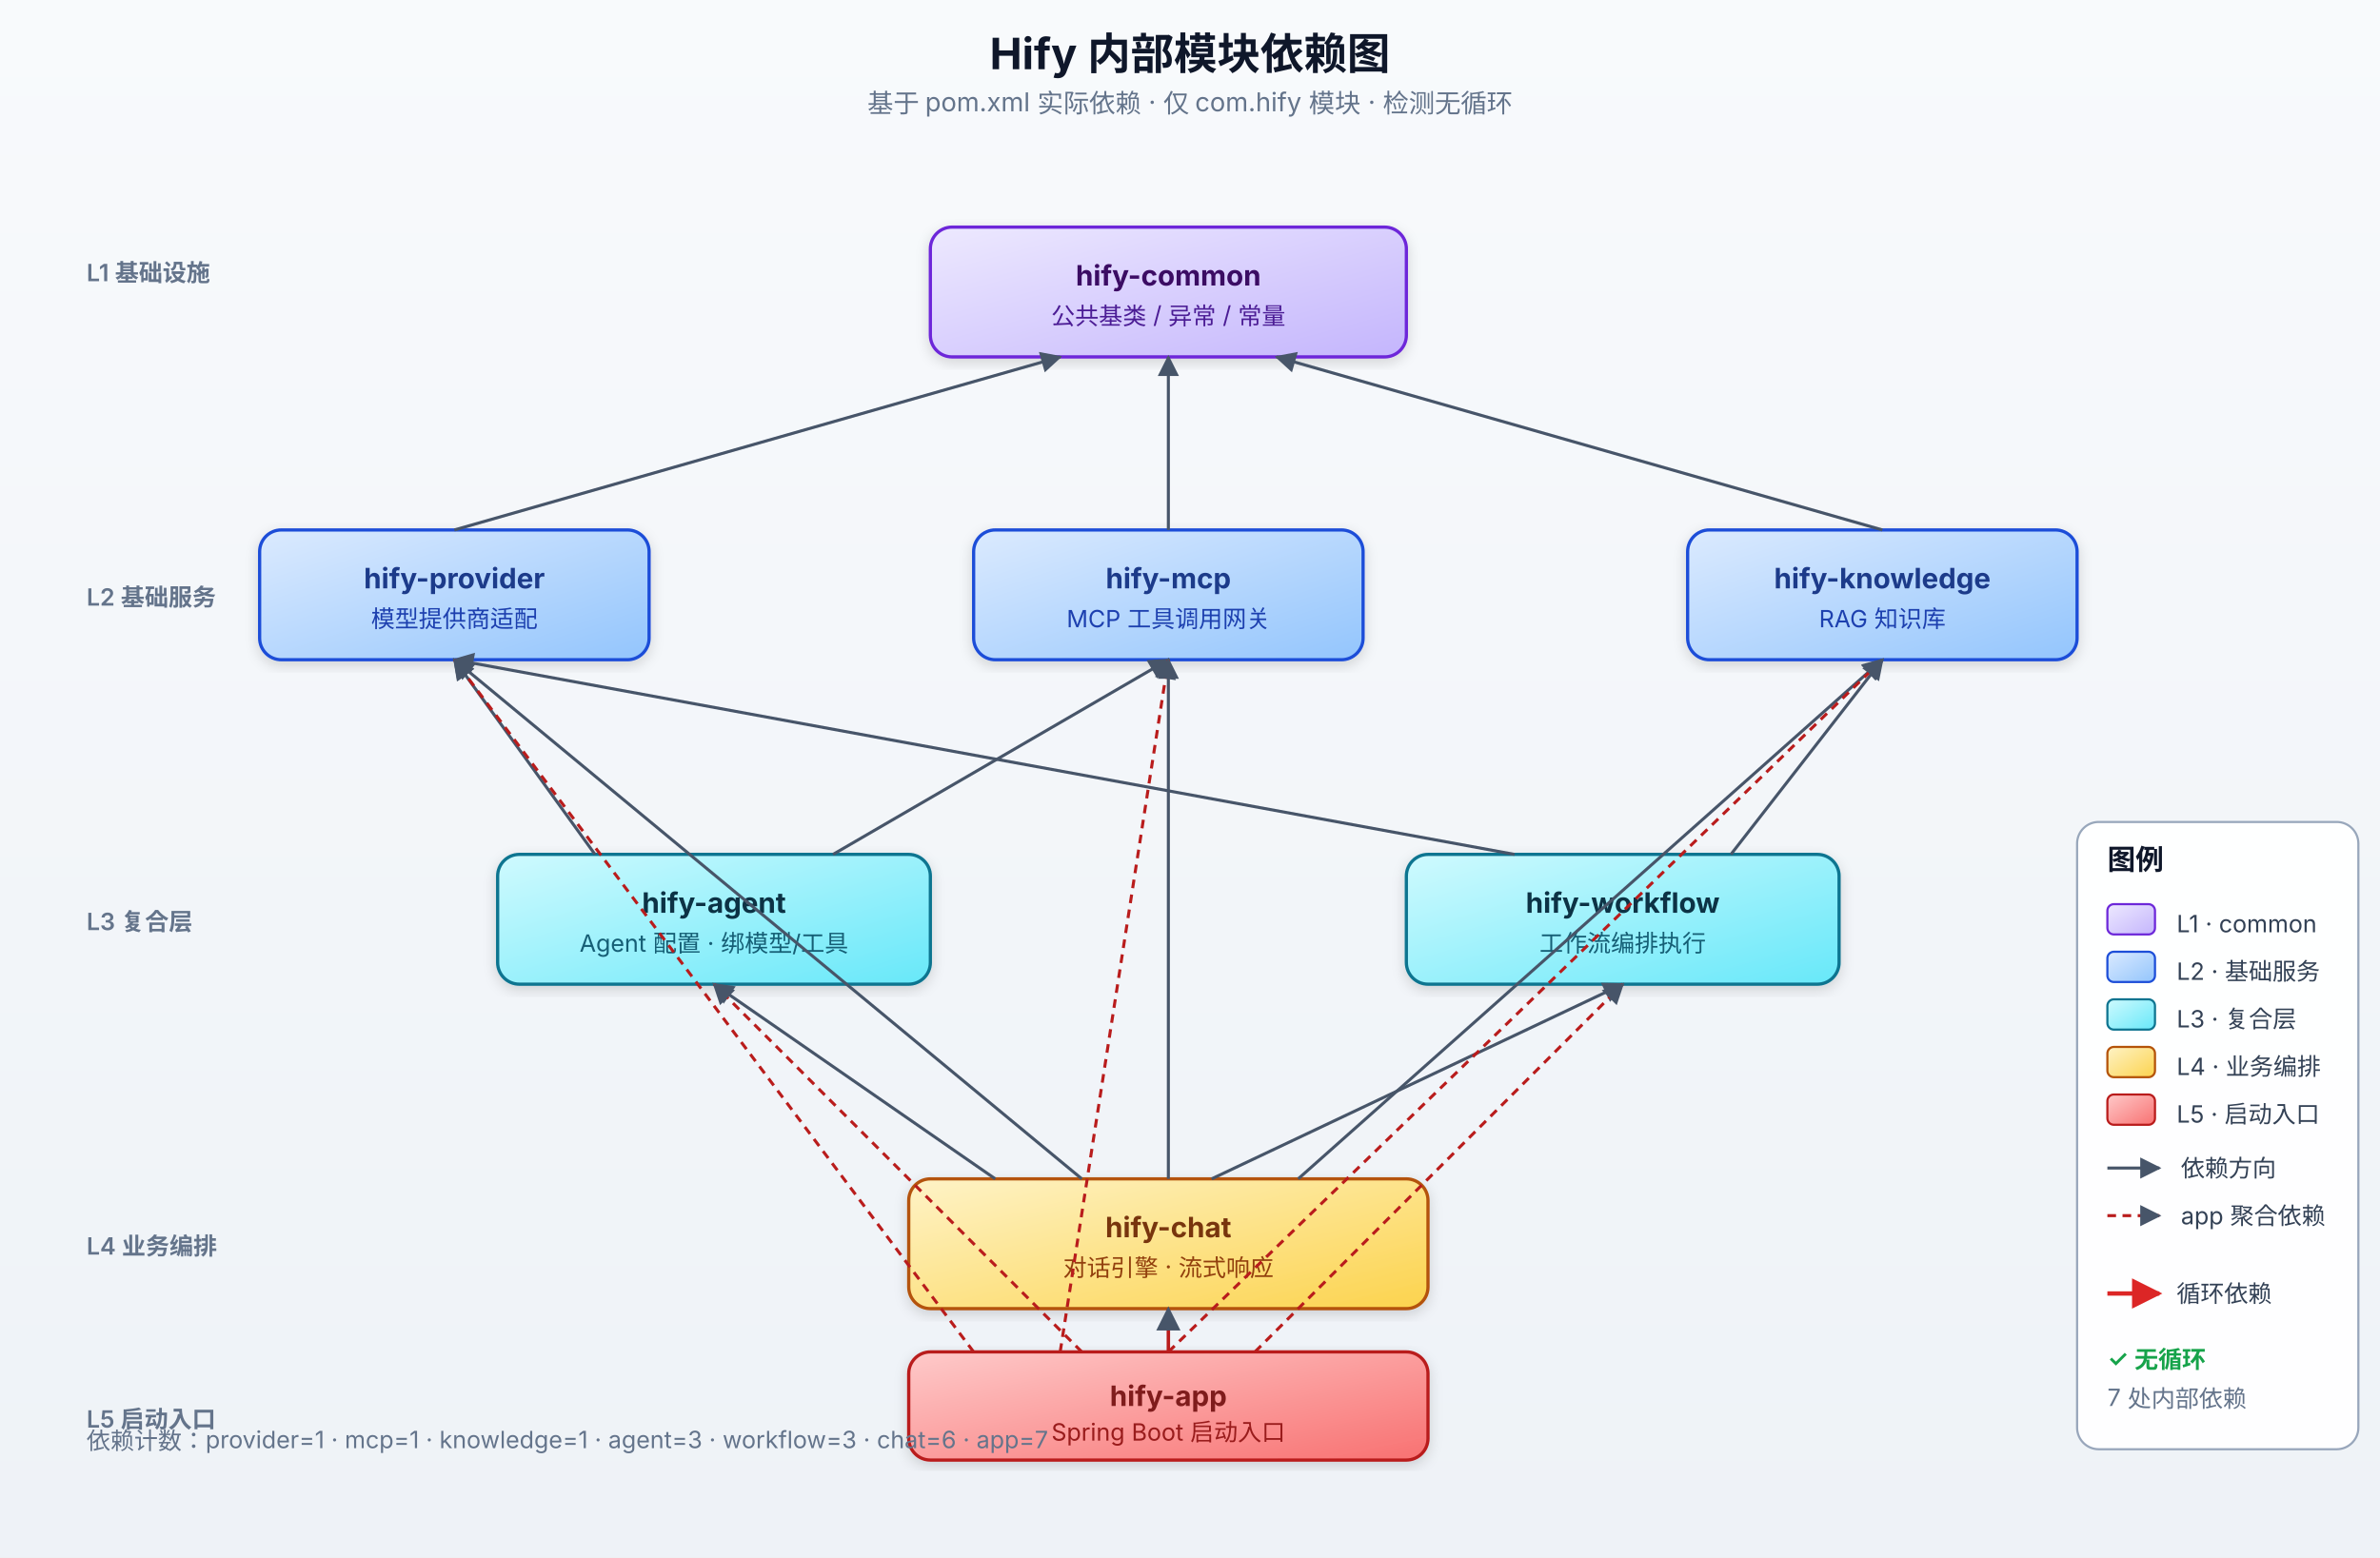
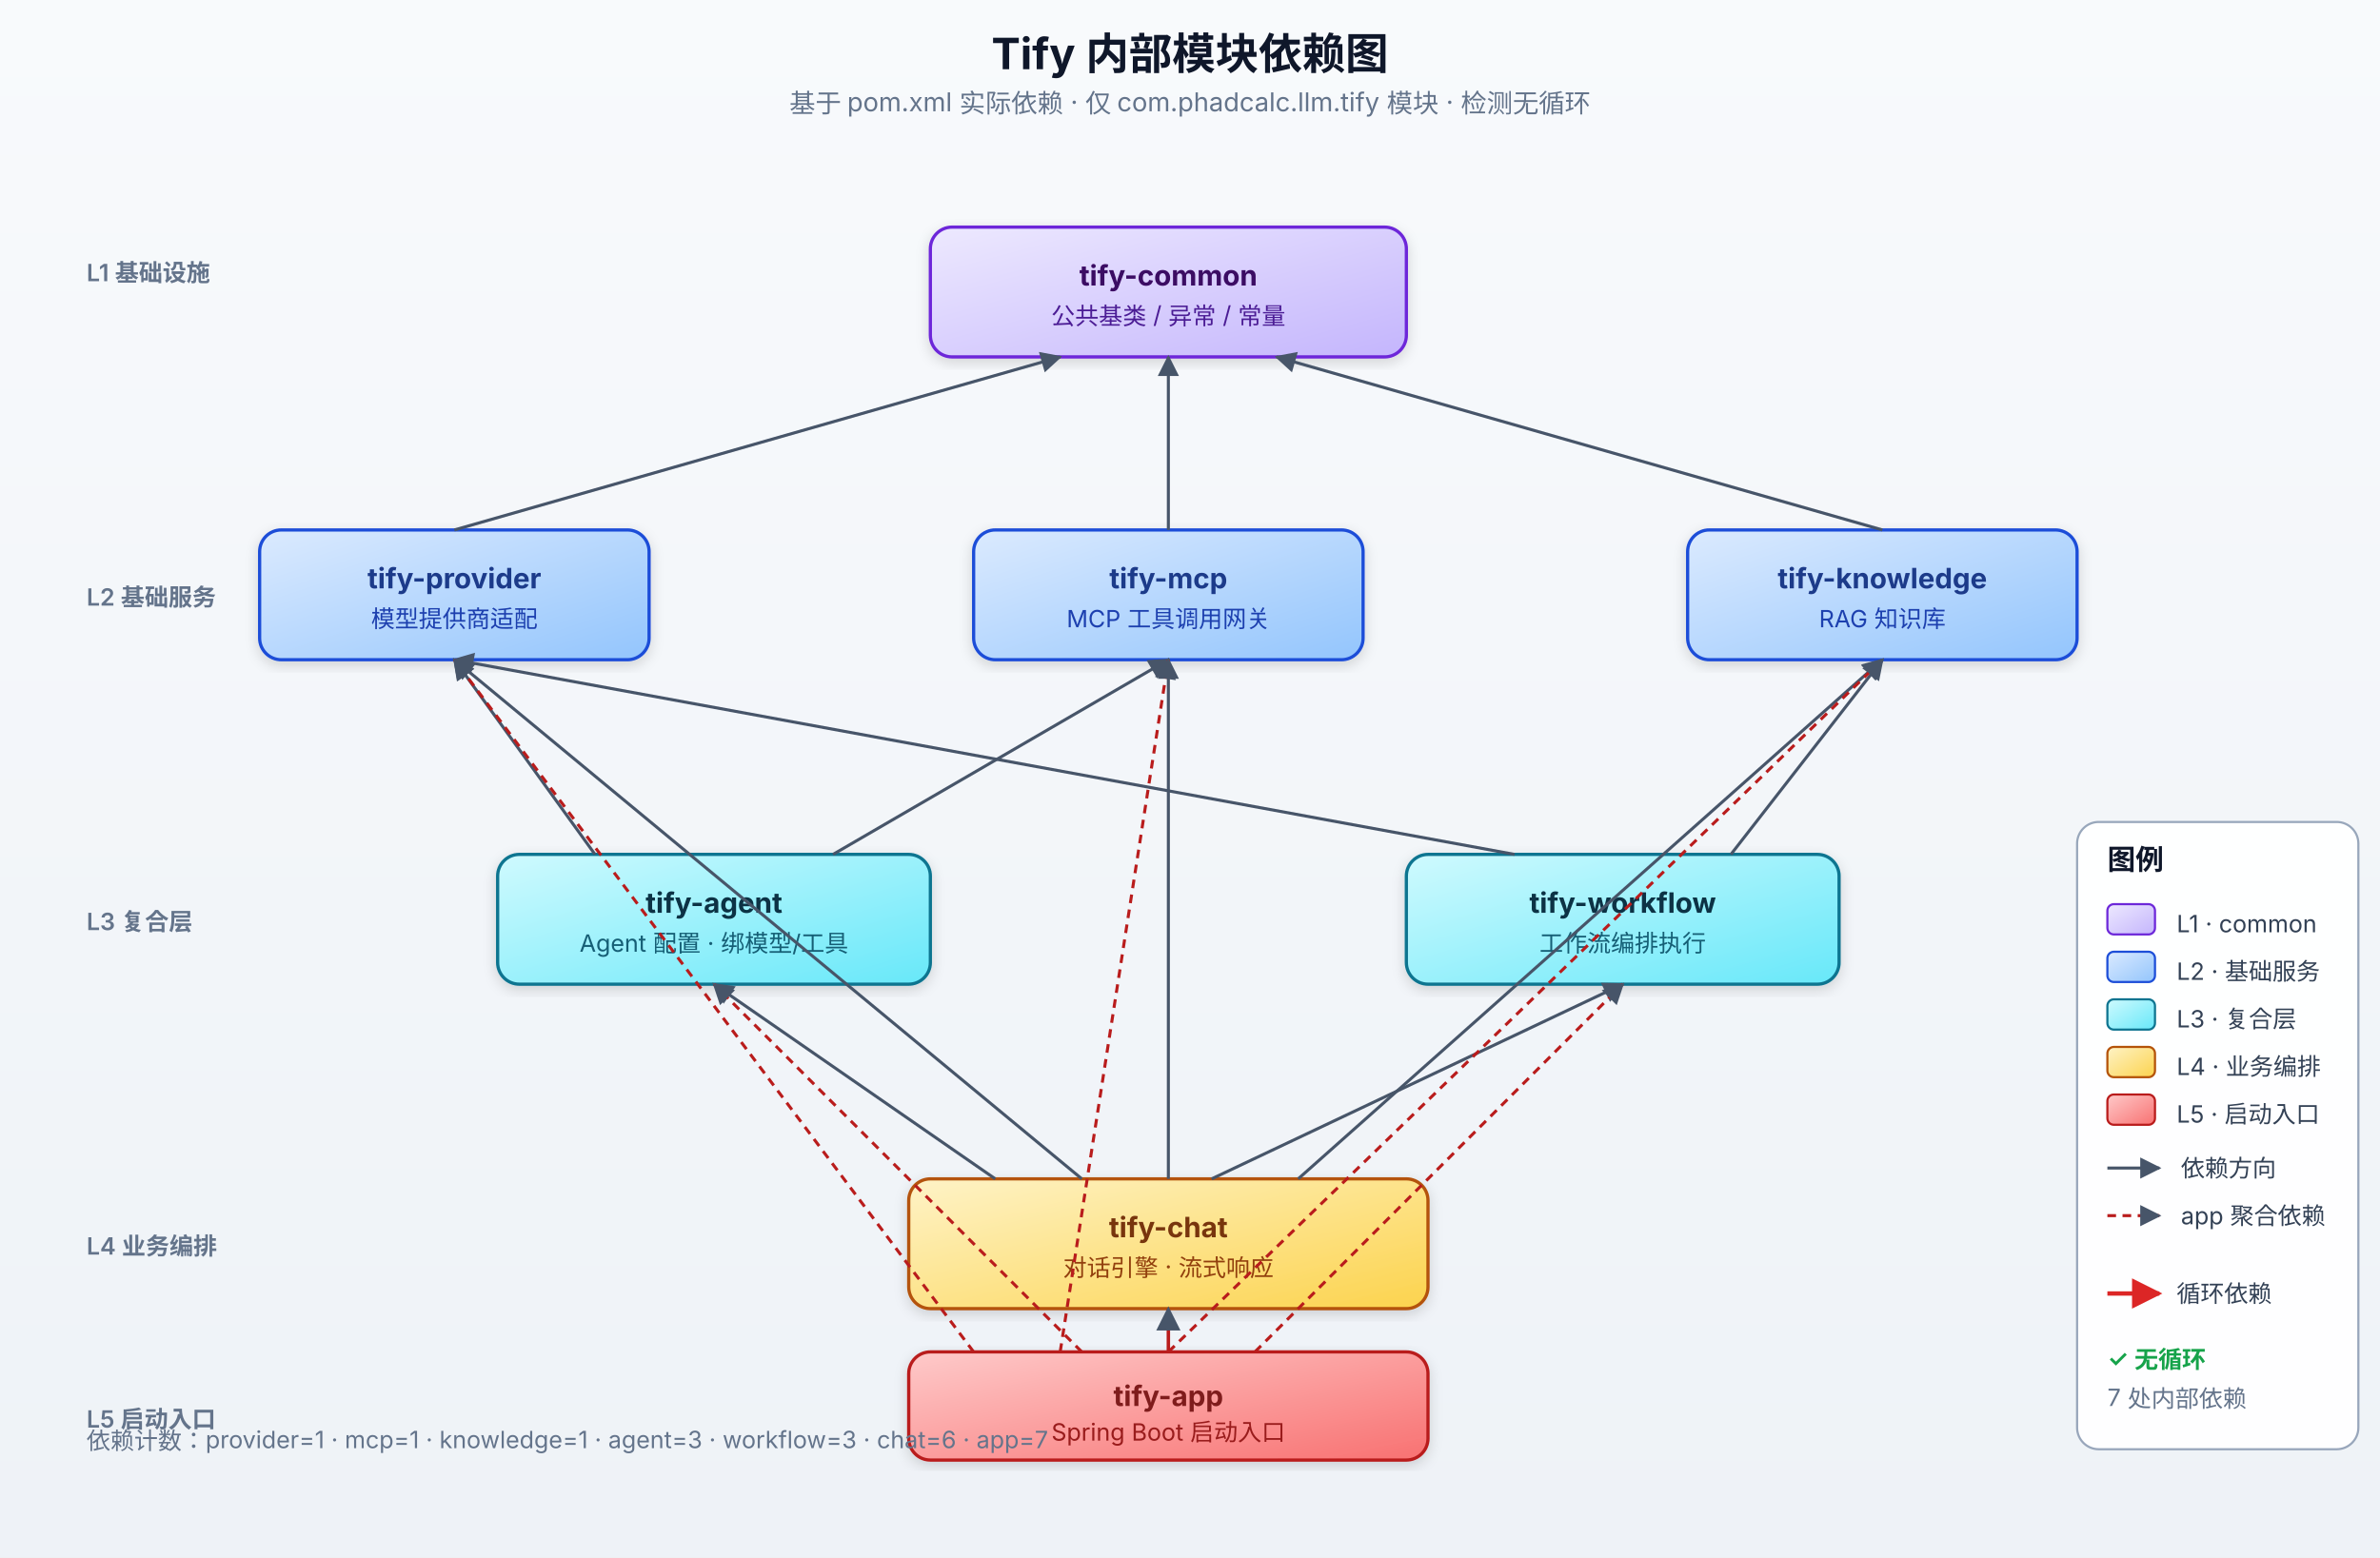
<svg xmlns="http://www.w3.org/2000/svg" viewBox="0 0 1100 720" font-family="-apple-system, 'Segoe UI', 'PingFang SC', 'Microsoft YaHei', sans-serif" font-size="13">
  <defs>
    <linearGradient id="bg" x1="0" y1="0" x2="0" y2="1">
      <stop offset="0%" stop-color="#F8FAFC" />
      <stop offset="100%" stop-color="#EEF2F7" />
    </linearGradient>
    <linearGradient id="grad-common" x1="0" y1="0" x2="1" y2="1">
      <stop offset="0%" stop-color="#EDE9FE" />
      <stop offset="100%" stop-color="#C4B5FD" />
    </linearGradient>
    <linearGradient id="grad-leaf" x1="0" y1="0" x2="1" y2="1">
      <stop offset="0%" stop-color="#DBEAFE" />
      <stop offset="100%" stop-color="#93C5FD" />
    </linearGradient>
    <linearGradient id="grad-mid" x1="0" y1="0" x2="1" y2="1">
      <stop offset="0%" stop-color="#CFFAFE" />
      <stop offset="100%" stop-color="#67E8F9" />
    </linearGradient>
    <linearGradient id="grad-high" x1="0" y1="0" x2="1" y2="1">
      <stop offset="0%" stop-color="#FEF3C7" />
      <stop offset="100%" stop-color="#FCD34D" />
    </linearGradient>
    <linearGradient id="grad-app" x1="0" y1="0" x2="1" y2="1">
      <stop offset="0%" stop-color="#FECACA" />
      <stop offset="100%" stop-color="#F87171" />
    </linearGradient>
    <marker id="ah" viewBox="0 0 10 10" refX="9" refY="5" markerWidth="7" markerHeight="7" orient="auto">
      <path d="M0,0 L10,5 L0,10 z" fill="#475569" />
    </marker>
    <marker id="ah-red" viewBox="0 0 10 10" refX="9" refY="5" markerWidth="7" markerHeight="7" orient="auto">
      <path d="M0,0 L10,5 L0,10 z" fill="#DC2626" />
    </marker>
    <filter id="sh" x="-10%" y="-10%" width="120%" height="120%">
      <feDropShadow dx="0" dy="2" stdDeviation="3" flood-opacity="0.15" />
    </filter>
  </defs>
  <rect width="1100" height="720" fill="url(#bg)" />
-   <text x="550" y="32" text-anchor="middle" font-size="20" font-weight="700" fill="#0F172A">Hify 内部模块依赖图</text>
-   <text x="550" y="52" text-anchor="middle" font-size="12" fill="#64748B">基于 pom.xml 实际依赖 · 仅 com.hify 模块 · 检测无循环</text>
+   <text x="550" y="32" text-anchor="middle" font-size="20" font-weight="700" fill="#0F172A">Tify 内部模块依赖图</text>
+   <text x="550" y="52" text-anchor="middle" font-size="12" fill="#64748B">基于 pom.xml 实际依赖 · 仅 com.phadcalc.llm.tify 模块 · 检测无循环</text>
  <g fill="#64748B" font-size="11" font-weight="600">
    <text x="40" y="130">L1 基础设施</text>
    <text x="40" y="280">L2 基础服务</text>
    <text x="40" y="430">L3 复合层</text>
    <text x="40" y="580">L4 业务编排</text>
    <text x="40" y="660">L5 启动入口</text>
  </g>
  <g filter="url(#sh)">
    <rect x="430" y="105" width="220" height="60" rx="10" fill="url(#grad-common)" stroke="#6D28D9" stroke-width="1.5" />
-     <text x="540" y="132" text-anchor="middle" font-weight="700" fill="#3B0764">hify-common</text>
+     <text x="540" y="132" text-anchor="middle" font-weight="700" fill="#3B0764">tify-common</text>
    <text x="540" y="150" text-anchor="middle" font-size="11" fill="#4C1D95">公共基类 / 异常 / 常量</text>
  </g>
  <g filter="url(#sh)">
    <rect x="120" y="245" width="180" height="60" rx="10" fill="url(#grad-leaf)" stroke="#1D4ED8" stroke-width="1.5" />
-     <text x="210" y="272" text-anchor="middle" font-weight="700" fill="#1E3A8A">hify-provider</text>
+     <text x="210" y="272" text-anchor="middle" font-weight="700" fill="#1E3A8A">tify-provider</text>
    <text x="210" y="290" text-anchor="middle" font-size="11" fill="#1E40AF">模型提供商适配</text>
  </g>
  <g filter="url(#sh)">
    <rect x="450" y="245" width="180" height="60" rx="10" fill="url(#grad-leaf)" stroke="#1D4ED8" stroke-width="1.5" />
-     <text x="540" y="272" text-anchor="middle" font-weight="700" fill="#1E3A8A">hify-mcp</text>
+     <text x="540" y="272" text-anchor="middle" font-weight="700" fill="#1E3A8A">tify-mcp</text>
    <text x="540" y="290" text-anchor="middle" font-size="11" fill="#1E40AF">MCP 工具调用网关</text>
  </g>
  <g filter="url(#sh)">
    <rect x="780" y="245" width="180" height="60" rx="10" fill="url(#grad-leaf)" stroke="#1D4ED8" stroke-width="1.5" />
-     <text x="870" y="272" text-anchor="middle" font-weight="700" fill="#1E3A8A">hify-knowledge</text>
+     <text x="870" y="272" text-anchor="middle" font-weight="700" fill="#1E3A8A">tify-knowledge</text>
    <text x="870" y="290" text-anchor="middle" font-size="11" fill="#1E40AF">RAG 知识库</text>
  </g>
  <g filter="url(#sh)">
    <rect x="230" y="395" width="200" height="60" rx="10" fill="url(#grad-mid)" stroke="#0E7490" stroke-width="1.5" />
-     <text x="330" y="422" text-anchor="middle" font-weight="700" fill="#083344">hify-agent</text>
+     <text x="330" y="422" text-anchor="middle" font-weight="700" fill="#083344">tify-agent</text>
    <text x="330" y="440" text-anchor="middle" font-size="11" fill="#155E75">Agent 配置 · 绑模型/工具</text>
  </g>
  <g filter="url(#sh)">
    <rect x="650" y="395" width="200" height="60" rx="10" fill="url(#grad-mid)" stroke="#0E7490" stroke-width="1.5" />
-     <text x="750" y="422" text-anchor="middle" font-weight="700" fill="#083344">hify-workflow</text>
+     <text x="750" y="422" text-anchor="middle" font-weight="700" fill="#083344">tify-workflow</text>
    <text x="750" y="440" text-anchor="middle" font-size="11" fill="#155E75">工作流编排执行</text>
  </g>
  <g filter="url(#sh)">
    <rect x="420" y="545" width="240" height="60" rx="10" fill="url(#grad-high)" stroke="#B45309" stroke-width="1.5" />
-     <text x="540" y="572" text-anchor="middle" font-weight="700" fill="#78350F">hify-chat</text>
+     <text x="540" y="572" text-anchor="middle" font-weight="700" fill="#78350F">tify-chat</text>
    <text x="540" y="590" text-anchor="middle" font-size="11" fill="#92400E">对话引擎 · 流式响应</text>
  </g>
  <g filter="url(#sh)">
    <rect x="420" y="625" width="240" height="50" rx="10" fill="url(#grad-app)" stroke="#B91C1C" stroke-width="1.5" />
-     <text x="540" y="650" text-anchor="middle" font-weight="700" fill="#7F1D1D">hify-app</text>
+     <text x="540" y="650" text-anchor="middle" font-weight="700" fill="#7F1D1D">tify-app</text>
    <text x="540" y="666" text-anchor="middle" font-size="11" fill="#991B1B">Spring Boot 启动入口</text>
  </g>
  <line x1="210" y1="245" x2="490" y2="165" stroke="#475569" stroke-width="1.4" marker-end="url(#ah)" />
  <line x1="540" y1="245" x2="540" y2="165" stroke="#475569" stroke-width="1.4" marker-end="url(#ah)" />
  <line x1="870" y1="245" x2="590" y2="165" stroke="#475569" stroke-width="1.4" marker-end="url(#ah)" />
  <line x1="275" y1="395" x2="210" y2="305" stroke="#475569" stroke-width="1.4" marker-end="url(#ah)" />
  <line x1="385" y1="395" x2="540" y2="305" stroke="#475569" stroke-width="1.4" marker-end="url(#ah)" />
  <line x1="700" y1="395" x2="210" y2="305" stroke="#475569" stroke-width="1.4" marker-end="url(#ah)" />
  <line x1="800" y1="395" x2="870" y2="305" stroke="#475569" stroke-width="1.4" marker-end="url(#ah)" />
  <line x1="460" y1="545" x2="330" y2="455" stroke="#475569" stroke-width="1.4" marker-end="url(#ah)" />
  <line x1="500" y1="545" x2="210" y2="305" stroke="#475569" stroke-width="1.4" marker-end="url(#ah)" />
  <line x1="560" y1="545" x2="750" y2="455" stroke="#475569" stroke-width="1.4" marker-end="url(#ah)" />
  <line x1="600" y1="545" x2="870" y2="305" stroke="#475569" stroke-width="1.4" marker-end="url(#ah)" />
  <line x1="540" y1="545" x2="540" y2="305" stroke="#475569" stroke-width="1.4" marker-end="url(#ah)" />
  <line x1="450" y1="625" x2="210" y2="305" stroke="#B91C1C" stroke-width="1.4" stroke-dasharray="4 3" marker-end="url(#ah)" />
  <line x1="490" y1="625" x2="540" y2="305" stroke="#B91C1C" stroke-width="1.4" stroke-dasharray="4 3" marker-end="url(#ah)" />
  <line x1="540" y1="625" x2="870" y2="305" stroke="#B91C1C" stroke-width="1.4" stroke-dasharray="4 3" marker-end="url(#ah)" />
  <line x1="500" y1="625" x2="330" y2="455" stroke="#B91C1C" stroke-width="1.4" stroke-dasharray="4 3" marker-end="url(#ah)" />
  <line x1="580" y1="625" x2="750" y2="455" stroke="#B91C1C" stroke-width="1.4" stroke-dasharray="4 3" marker-end="url(#ah)" />
  <line x1="540" y1="625" x2="540" y2="605" stroke="#B91C1C" stroke-width="1.6" marker-end="url(#ah)" />
  <g transform="translate(960, 380)">
    <rect x="0" y="0" width="130" height="290" rx="10" fill="white" stroke="#94A3B8" opacity="0.95" />
    <text x="14" y="22" font-weight="700" fill="#0F172A">图例</text>
    <g transform="translate(14,38)">
      <rect width="22" height="14" rx="3" fill="url(#grad-common)" stroke="#6D28D9" />
      <text x="32" y="13" font-size="11" fill="#334155">L1 · common</text>
    </g>
    <g transform="translate(14,60)">
      <rect width="22" height="14" rx="3" fill="url(#grad-leaf)" stroke="#1D4ED8" />
      <text x="32" y="13" font-size="11" fill="#334155">L2 · 基础服务</text>
    </g>
    <g transform="translate(14,82)">
      <rect width="22" height="14" rx="3" fill="url(#grad-mid)" stroke="#0E7490" />
      <text x="32" y="13" font-size="11" fill="#334155">L3 · 复合层</text>
    </g>
    <g transform="translate(14,104)">
      <rect width="22" height="14" rx="3" fill="url(#grad-high)" stroke="#B45309" />
      <text x="32" y="13" font-size="11" fill="#334155">L4 · 业务编排</text>
    </g>
    <g transform="translate(14,126)">
      <rect width="22" height="14" rx="3" fill="url(#grad-app)" stroke="#B91C1C" />
      <text x="32" y="13" font-size="11" fill="#334155">L5 · 启动入口</text>
    </g>
    <line x1="14" y1="160" x2="38" y2="160" stroke="#475569" stroke-width="1.4" marker-end="url(#ah)" />
    <text x="48" y="164" font-size="11" fill="#334155">依赖方向</text>
    <line x1="14" y1="182" x2="38" y2="182" stroke="#B91C1C" stroke-width="1.4" stroke-dasharray="4 3" marker-end="url(#ah)" />
    <text x="48" y="186" font-size="11" fill="#334155">app 聚合依赖</text>
    <g transform="translate(14,210)">
      <line x1="0" y1="8" x2="24" y2="8" stroke="#DC2626" stroke-width="2" marker-end="url(#ah-red)" />
      <text x="32" y="12" font-size="11" fill="#334155">循环依赖</text>
    </g>
    <text x="14" y="252" font-size="11" fill="#16A34A" font-weight="600">✓ 无循环</text>
    <text x="14" y="270" font-size="11" fill="#64748B">7 处内部依赖</text>
  </g>
  <g transform="translate(40, 670)">
    <text x="0" y="0" font-size="11" fill="#64748B">依赖计数：provider=1 · mcp=1 · knowledge=1 · agent=3 · workflow=3 · chat=6 · app=7</text>
  </g>
</svg>
